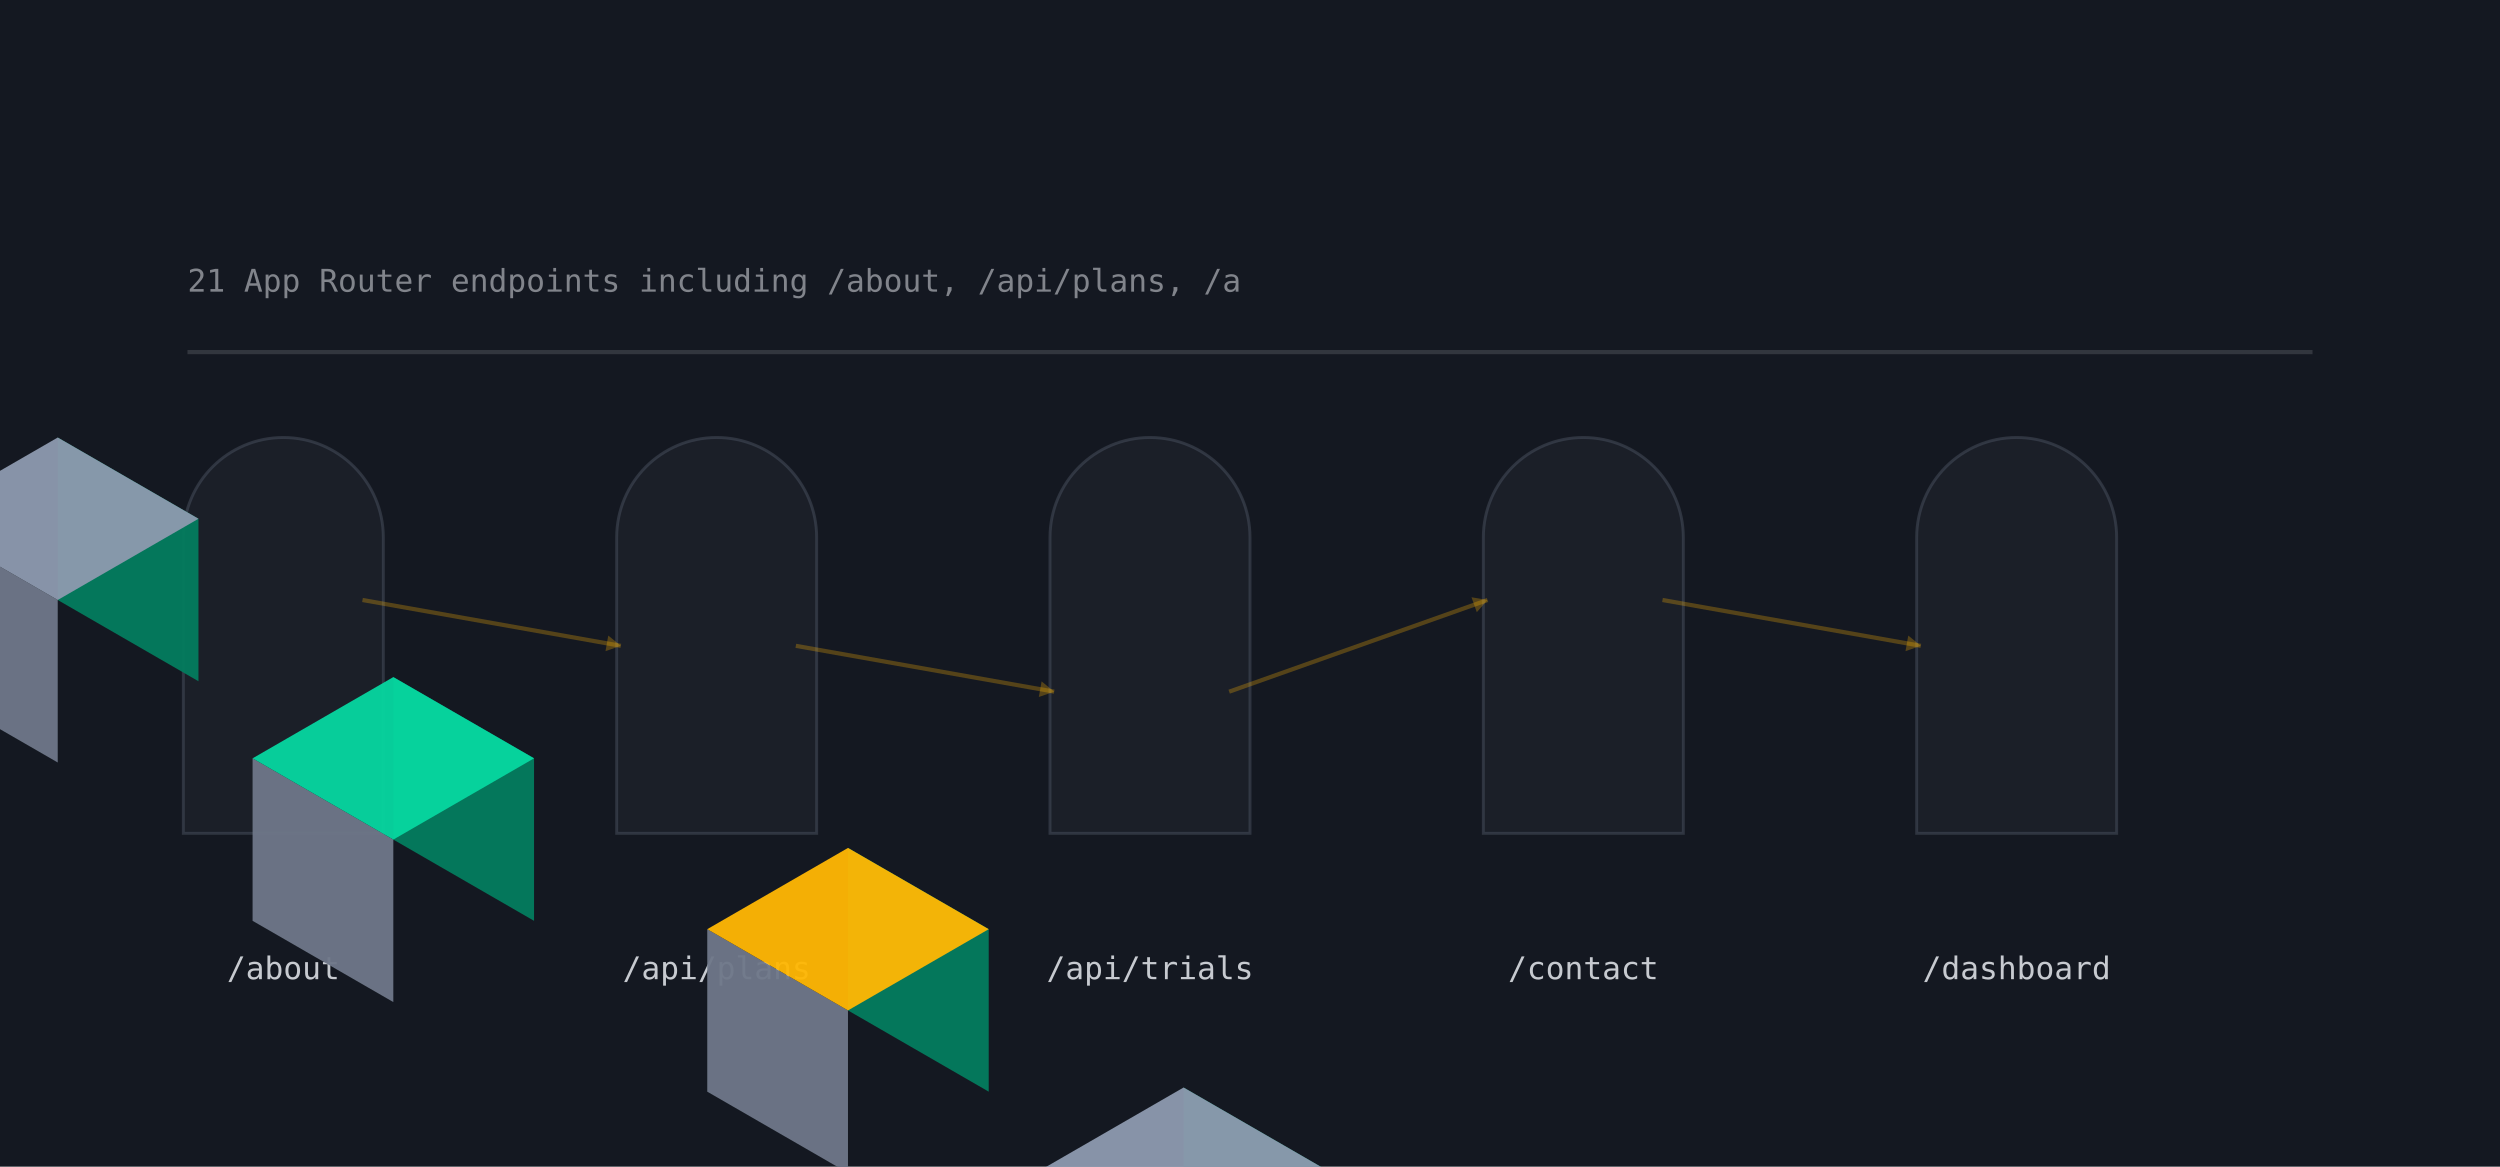
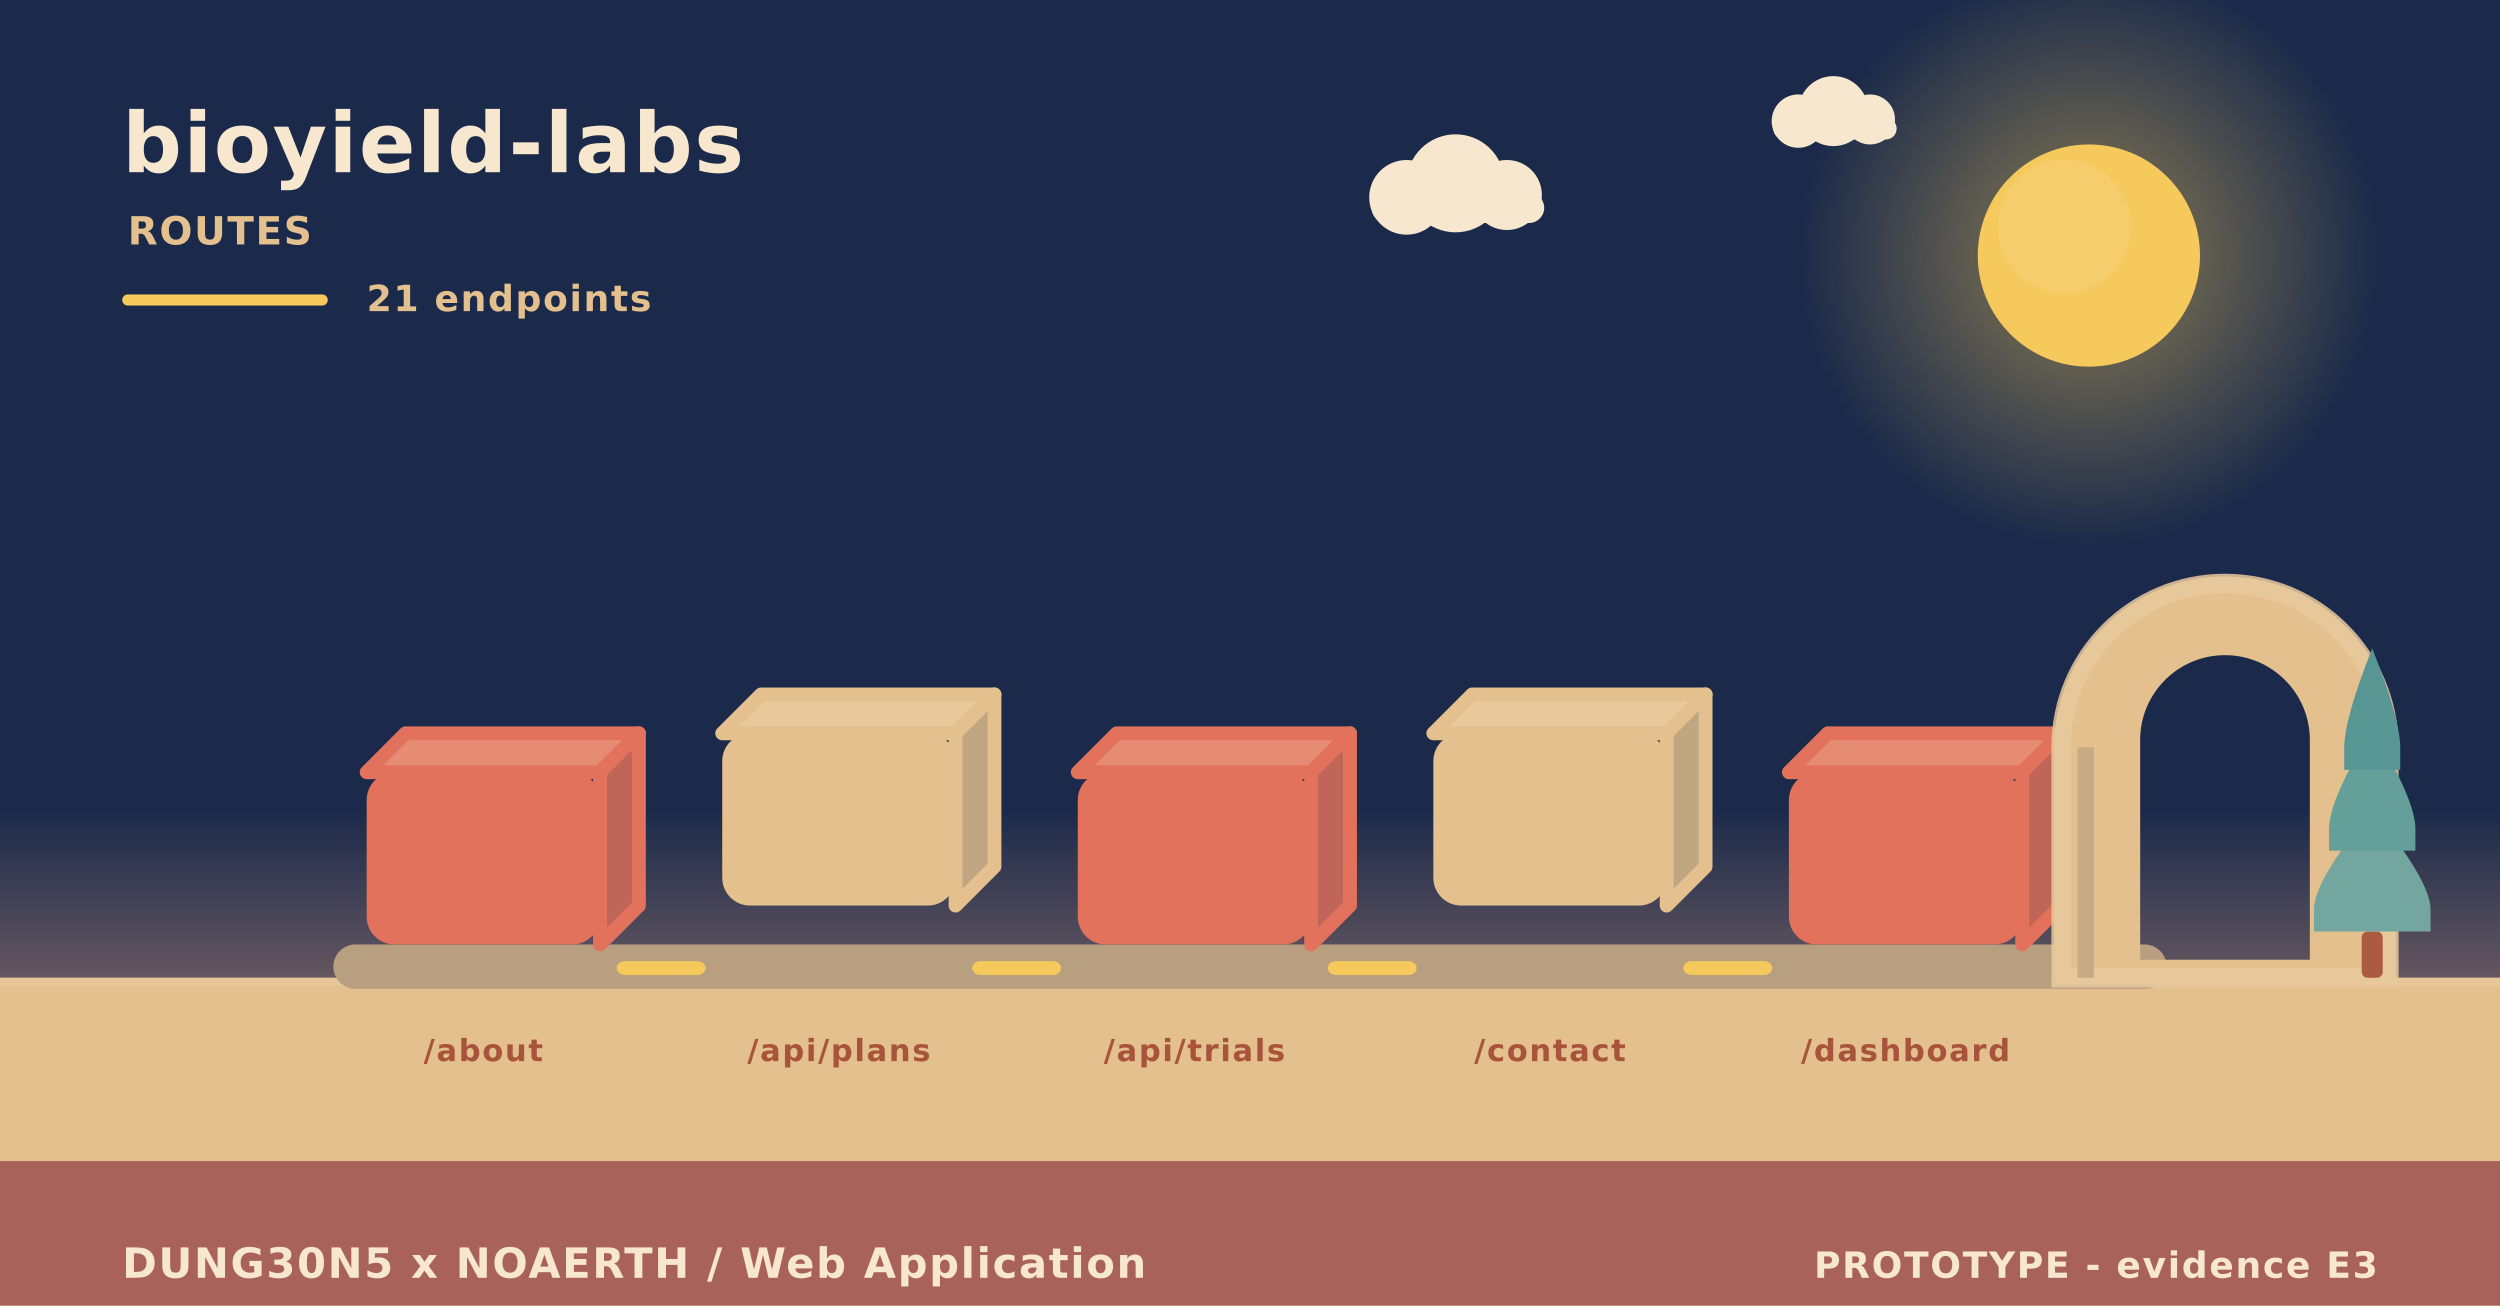
- <svg xmlns="http://www.w3.org/2000/svg" viewBox="0 0 1200 560" width="1200" height="560" role="img" aria-label="bioyield-labs data flow">
-   <rect width="1200" height="560" fill="#141821" />
-   <defs>
-     <linearGradient id="gf" x1="0" y1="0" x2="1" y2="1">
-       <stop offset="0%" stop-color="#ffb703" />
-       <stop offset="100%" stop-color="#8d99ae" />
-     </linearGradient>
-   </defs>
-   <path d="M88.00,400.00 L88.00,258.00 A48.00,48.00 0 0 1 184.00,258.00 L184.00,400.00 Z" fill="rgba(141,153,174,0.100)" opacity="0.55" stroke="rgba(141,153,174,0.400)" stroke-width="1.4" />
-   <polygon points="-133.37,173.00 -65.82,212.00 -65.82,134.00 -133.37,95.00" fill="#037c5d" opacity="0.95" />
-   <polygon points="-200.92,212.00 -133.37,251.00 -133.37,173.00 -200.92,134.00" fill="#6e7788" opacity="0.95" />
-   <polygon points="-133.37,95.00 -65.82,134.00 -133.37,173.00 -200.92,134.00" fill="#ffb703" opacity="0.95" />
-   <text x="136" y="470" font-family="ui-monospace,Menlo,monospace" font-size="15" fill="rgba(238,241,246,0.820)" text-anchor="middle">/about</text>
-   <path d="M296.00,400.00 L296.00,258.00 A48.00,48.00 0 0 1 392.00,258.00 L392.00,400.00 Z" fill="rgba(141,153,174,0.100)" opacity="0.55" stroke="rgba(141,153,174,0.400)" stroke-width="1.4" />
-   <polygon points="27.71,288.00 95.26,327.00 95.26,249.00 27.71,210.00" fill="#037c5d" opacity="0.95" />
-   <polygon points="-39.84,327.00 27.71,366.00 27.71,288.00 -39.84,249.00" fill="#6e7788" opacity="0.95" />
-   <polygon points="27.71,210.00 95.26,249.00 27.71,288.00 -39.84,249.00" fill="#8d99ae" opacity="0.95" />
-   <text x="344" y="470" font-family="ui-monospace,Menlo,monospace" font-size="15" fill="rgba(238,241,246,0.820)" text-anchor="middle">/api/plans</text>
-   <line x1="174.00" y1="288.00" x2="298.00" y2="310.00" stroke="rgba(255,183,3,0.500)" stroke-width="2.00" opacity="0.55" />
-   <polygon points="298.00,310.00 291.97,305.07 290.64,312.55" fill="rgba(255,183,3,0.500)" opacity="0.55" />
-   <path d="M504.00,400.00 L504.00,258.00 A48.00,48.00 0 0 1 600.00,258.00 L600.00,400.00 Z" fill="rgba(141,153,174,0.100)" opacity="0.55" stroke="rgba(141,153,174,0.400)" stroke-width="1.4" />
-   <polygon points="188.79,403.00 256.34,442.00 256.34,364.00 188.79,325.00" fill="#037c5d" opacity="0.95" />
-   <polygon points="121.24,442.00 188.79,481.00 188.79,403.00 121.24,364.00" fill="#6e7788" opacity="0.95" />
-   <polygon points="188.79,325.00 256.34,364.00 188.79,403.00 121.24,364.00" fill="#06d6a0" opacity="0.95" />
-   <text x="552" y="470" font-family="ui-monospace,Menlo,monospace" font-size="15" fill="rgba(238,241,246,0.820)" text-anchor="middle">/api/trials</text>
-   <line x1="382.00" y1="310.00" x2="506.00" y2="332.00" stroke="rgba(255,183,3,0.500)" stroke-width="2.00" opacity="0.55" />
-   <polygon points="506.00,332.00 499.97,327.07 498.64,334.55" fill="rgba(255,183,3,0.500)" opacity="0.55" />
-   <path d="M712.00,400.00 L712.00,258.00 A48.00,48.00 0 0 1 808.00,258.00 L808.00,400.00 Z" fill="rgba(141,153,174,0.100)" opacity="0.55" stroke="rgba(141,153,174,0.400)" stroke-width="1.4" />
-   <polygon points="407.03,485.00 474.58,524.00 474.58,446.00 407.03,407.00" fill="#037c5d" opacity="0.95" />
-   <polygon points="339.48,524.00 407.03,563.00 407.03,485.00 339.48,446.00" fill="#6e7788" opacity="0.95" />
-   <polygon points="407.03,407.00 474.58,446.00 407.03,485.00 339.48,446.00" fill="#ffb703" opacity="0.95" />
-   <text x="760" y="470" font-family="ui-monospace,Menlo,monospace" font-size="15" fill="rgba(238,241,246,0.820)" text-anchor="middle">/contact</text>
-   <line x1="590.00" y1="332.00" x2="714.00" y2="288.00" stroke="rgba(255,183,3,0.500)" stroke-width="2.00" opacity="0.55" />
-   <polygon points="714.00,288.00 706.32,286.69 708.86,293.86" fill="rgba(255,183,3,0.500)" opacity="0.55" />
-   <path d="M920.00,400.00 L920.00,258.00 A48.00,48.00 0 0 1 1016.00,258.00 L1016.00,400.00 Z" fill="rgba(141,153,174,0.100)" opacity="0.55" stroke="rgba(141,153,174,0.400)" stroke-width="1.4" />
-   <polygon points="568.11,600.00 635.66,639.00 635.66,561.00 568.11,522.00" fill="#037c5d" opacity="0.95" />
-   <polygon points="500.56,639.00 568.11,678.00 568.11,600.00 500.56,561.00" fill="#6e7788" opacity="0.95" />
-   <polygon points="568.11,522.00 635.66,561.00 568.11,600.00 500.56,561.00" fill="#8d99ae" opacity="0.95" />
-   <text x="968" y="470" font-family="ui-monospace,Menlo,monospace" font-size="15" fill="rgba(238,241,246,0.820)" text-anchor="middle">/dashboard</text>
-   <line x1="798.00" y1="288.00" x2="922.00" y2="310.00" stroke="rgba(255,183,3,0.500)" stroke-width="2.00" opacity="0.55" />
-   <polygon points="922.00,310.00 915.97,305.07 914.64,312.55" fill="rgba(255,183,3,0.500)" opacity="0.55" />
-   <rect x="90.00" y="168.00" width="1020.00" height="2.00" rx="0.00" fill="rgba(238,241,246,0.140)" opacity="1.00" />
-   <text x="90" y="140" font-family="ui-monospace,Menlo,monospace" font-size="15" fill="rgba(238,241,246,0.500)">21 App Router endpoints including /about, /api/plans, /a</text>
+ <svg xmlns="http://www.w3.org/2000/svg" width="900" height="470" viewBox="0 0 900 470" role="img" aria-label="bioyield-labs - how data moves">
+   <linearGradient id="skyd" x1="0" y1="0" x2="0" y2="1">
+     <stop offset="0" stop-color="#1b2a4a" />
+     <stop offset="0.62" stop-color="#1b2a4a" />
+     <stop offset="1" stop-color="#f3ad8a" />
+   </linearGradient>
+   <rect width="900" height="470" fill="url(#skyd)" />
+   <radialGradient id="sund">
+     <stop offset="0.35" stop-color="#f5c95c" stop-opacity="0.34" />
+     <stop offset="1" stop-color="#f5c95c" stop-opacity="0" />
+   </radialGradient>
+   <circle cx="752" cy="92" r="104" fill="url(#sund)" />
+   <circle cx="752" cy="92" r="40" fill="#f5c95c" />
+   <circle cx="743.2" cy="81.6" r="24" fill="#f5d27e" opacity="0.5" />
+   <g>
+     <circle cx="524" cy="66" r="17.64" fill="#f6e7ce" />
+     <circle cx="506.36" cy="71.04" r="13.44" fill="#f6e7ce" />
+     <circle cx="542.48" cy="70.2" r="12.6" fill="#f6e7ce" />
+     <rect x="493.76" y="69.36" width="62.16" height="10.92" rx="5.46" fill="#f6e7ce" />
+   </g>
+   <g>
+     <circle cx="660" cy="40" r="12.6" fill="#f6e7ce" />
+     <circle cx="647.4" cy="43.6" r="9.6" fill="#f6e7ce" />
+     <circle cx="673.2" cy="43" r="9" fill="#f6e7ce" />
+     <rect x="638.4" y="42.4" width="44.4" height="7.8" rx="3.9" fill="#f6e7ce" />
+   </g>
+   <rect x="0" y="352" width="900" height="118" fill="#e3c08d" />
+   <rect x="0" y="352" width="900" height="3" fill="#e6c596" />
+   <text x="44" y="62" font-family="Verdana,DejaVu Sans,sans-serif" font-size="30" font-weight="700" letter-spacing="0.6" fill="#f6e7ce" text-anchor="start">bioyield-labs</text>
+   <text x="46" y="88" font-family="Verdana,DejaVu Sans,sans-serif" font-size="14" font-weight="700" letter-spacing="0.6" fill="#e3c08d" text-anchor="start">ROUTES</text>
+   <rect x="44" y="106" width="74" height="4" rx="2" fill="#f5c95c" />
+   <text x="132" y="112" font-family="Verdana,DejaVu Sans,sans-serif" font-size="13" font-weight="700" letter-spacing="0.6" fill="#e3c08d" text-anchor="start">21 endpoints</text>
+   <rect x="120" y="340" width="660" height="16" rx="8" fill="#b79f80" />
+   <path d="M132,278 L216,278 L230,264 L146,264 Z" fill="#e68c74" stroke="#e2725b" stroke-width="5" stroke-linejoin="round" />
+   <path d="M216,278 L230,264 L230,326 L216,340 Z" fill="#c06658" stroke="#e2725b" stroke-width="5" stroke-linejoin="round" />
+   <rect x="132" y="278" width="84" height="62" rx="10" fill="#e2725b" />
+   <text x="174" y="382" font-family="Verdana,DejaVu Sans,sans-serif" font-size="11" font-weight="700" letter-spacing="0.6" fill="#a8543c" text-anchor="middle">/about</text>
+   <path d="M260,264 L344,264 L358,250 L274,250 Z" fill="#e7c99b" stroke="#e3c08d" stroke-width="5" stroke-linejoin="round" />
+   <path d="M344,264 L358,250 L358,312 L344,326 Z" fill="#c1a682" stroke="#e3c08d" stroke-width="5" stroke-linejoin="round" />
+   <rect x="260" y="264" width="84" height="62" rx="10" fill="#e3c08d" />
+   <text x="302" y="382" font-family="Verdana,DejaVu Sans,sans-serif" font-size="11" font-weight="700" letter-spacing="0.6" fill="#a8543c" text-anchor="middle">/api/plans</text>
+   <rect x="222" y="346" width="32" height="5" rx="3" fill="#f5c95c" />
+   <path d="M388,278 L472,278 L486,264 L402,264 Z" fill="#e68c74" stroke="#e2725b" stroke-width="5" stroke-linejoin="round" />
+   <path d="M472,278 L486,264 L486,326 L472,340 Z" fill="#c06658" stroke="#e2725b" stroke-width="5" stroke-linejoin="round" />
+   <rect x="388" y="278" width="84" height="62" rx="10" fill="#e2725b" />
+   <text x="430" y="382" font-family="Verdana,DejaVu Sans,sans-serif" font-size="11" font-weight="700" letter-spacing="0.6" fill="#a8543c" text-anchor="middle">/api/trials</text>
+   <rect x="350" y="346" width="32" height="5" rx="3" fill="#f5c95c" />
+   <path d="M516,264 L600,264 L614,250 L530,250 Z" fill="#e7c99b" stroke="#e3c08d" stroke-width="5" stroke-linejoin="round" />
+   <path d="M600,264 L614,250 L614,312 L600,326 Z" fill="#c1a682" stroke="#e3c08d" stroke-width="5" stroke-linejoin="round" />
+   <rect x="516" y="264" width="84" height="62" rx="10" fill="#e3c08d" />
+   <text x="558" y="382" font-family="Verdana,DejaVu Sans,sans-serif" font-size="11" font-weight="700" letter-spacing="0.6" fill="#a8543c" text-anchor="middle">/contact</text>
+   <rect x="478" y="346" width="32" height="5" rx="3" fill="#f5c95c" />
+   <path d="M644,278 L728,278 L742,264 L658,264 Z" fill="#e68c74" stroke="#e2725b" stroke-width="5" stroke-linejoin="round" />
+   <path d="M728,278 L742,264 L742,326 L728,340 Z" fill="#c06658" stroke="#e2725b" stroke-width="5" stroke-linejoin="round" />
+   <rect x="644" y="278" width="84" height="62" rx="10" fill="#e2725b" />
+   <text x="686" y="382" font-family="Verdana,DejaVu Sans,sans-serif" font-size="11" font-weight="700" letter-spacing="0.6" fill="#a8543c" text-anchor="middle">/dashboard</text>
+   <rect x="606" y="346" width="32" height="5" rx="3" fill="#f5c95c" />
+   <path d="M742,352 L742,269.04 A59,59 0 0 1 860,269.04 L860,352 Z M767.96,348 L767.96,266.4 A33.04,33.04 0 0 1 834.04,266.4 L834.04,348 Z" fill="#e3c08d" fill-rule="evenodd" stroke="#e3c08d" stroke-width="5" stroke-linejoin="round" />
+   <path d="M742,352 L742,269.04 A59,59 0 0 1 860,269.04 L860,352 Z" fill="none" stroke="#e8c99d" stroke-width="7" stroke-linecap="round" opacity="0.85" />
+   <rect x="747.9" y="269.04" width="5.9" height="82.96" fill="#c7ab84" />
+   <rect x="850.22" y="335.36" width="7.56" height="16.64" rx="2.1" fill="#ac5b43" />
+   <path d="M854,291.68 Q833,317.01 833,327.5 Q833,335.36 833,335.36 L875,335.36 Q875,335.36 875,327.5 Q875,317.01 854,291.68 Z" fill="#74a6a0" />
+   <path d="M854,262.56 Q838.46,287.89 838.46,298.38 Q838.46,306.24 838.46,306.24 L869.54,306.24 Q869.54,306.24 869.54,298.38 Q869.54,287.89 854,262.56 Z" fill="#649f9a" />
+   <path d="M854,233.44 Q843.92,258.77 843.92,269.26 Q843.92,277.12 843.92,277.12 L864.08,277.12 Q864.08,277.12 864.08,269.26 Q864.08,258.77 854,233.44 Z" fill="#589694" />
+   <rect x="0" y="418" width="900" height="52" rx="0" fill="#a65c56" opacity="0.94" />
+   <text x="44" y="460" font-family="Verdana,DejaVu Sans,sans-serif" font-size="15" font-weight="700" letter-spacing="0.6" fill="#f6e7ce" text-anchor="start">DUNG30N5 x NOAERTH  /  Web Application</text>
+   <text x="856" y="460" font-family="Verdana,DejaVu Sans,sans-serif" font-size="13" font-weight="700" letter-spacing="0.6" fill="#f6e7ce" text-anchor="end">PROTOTYPE  -  evidence E3</text>
</svg>
